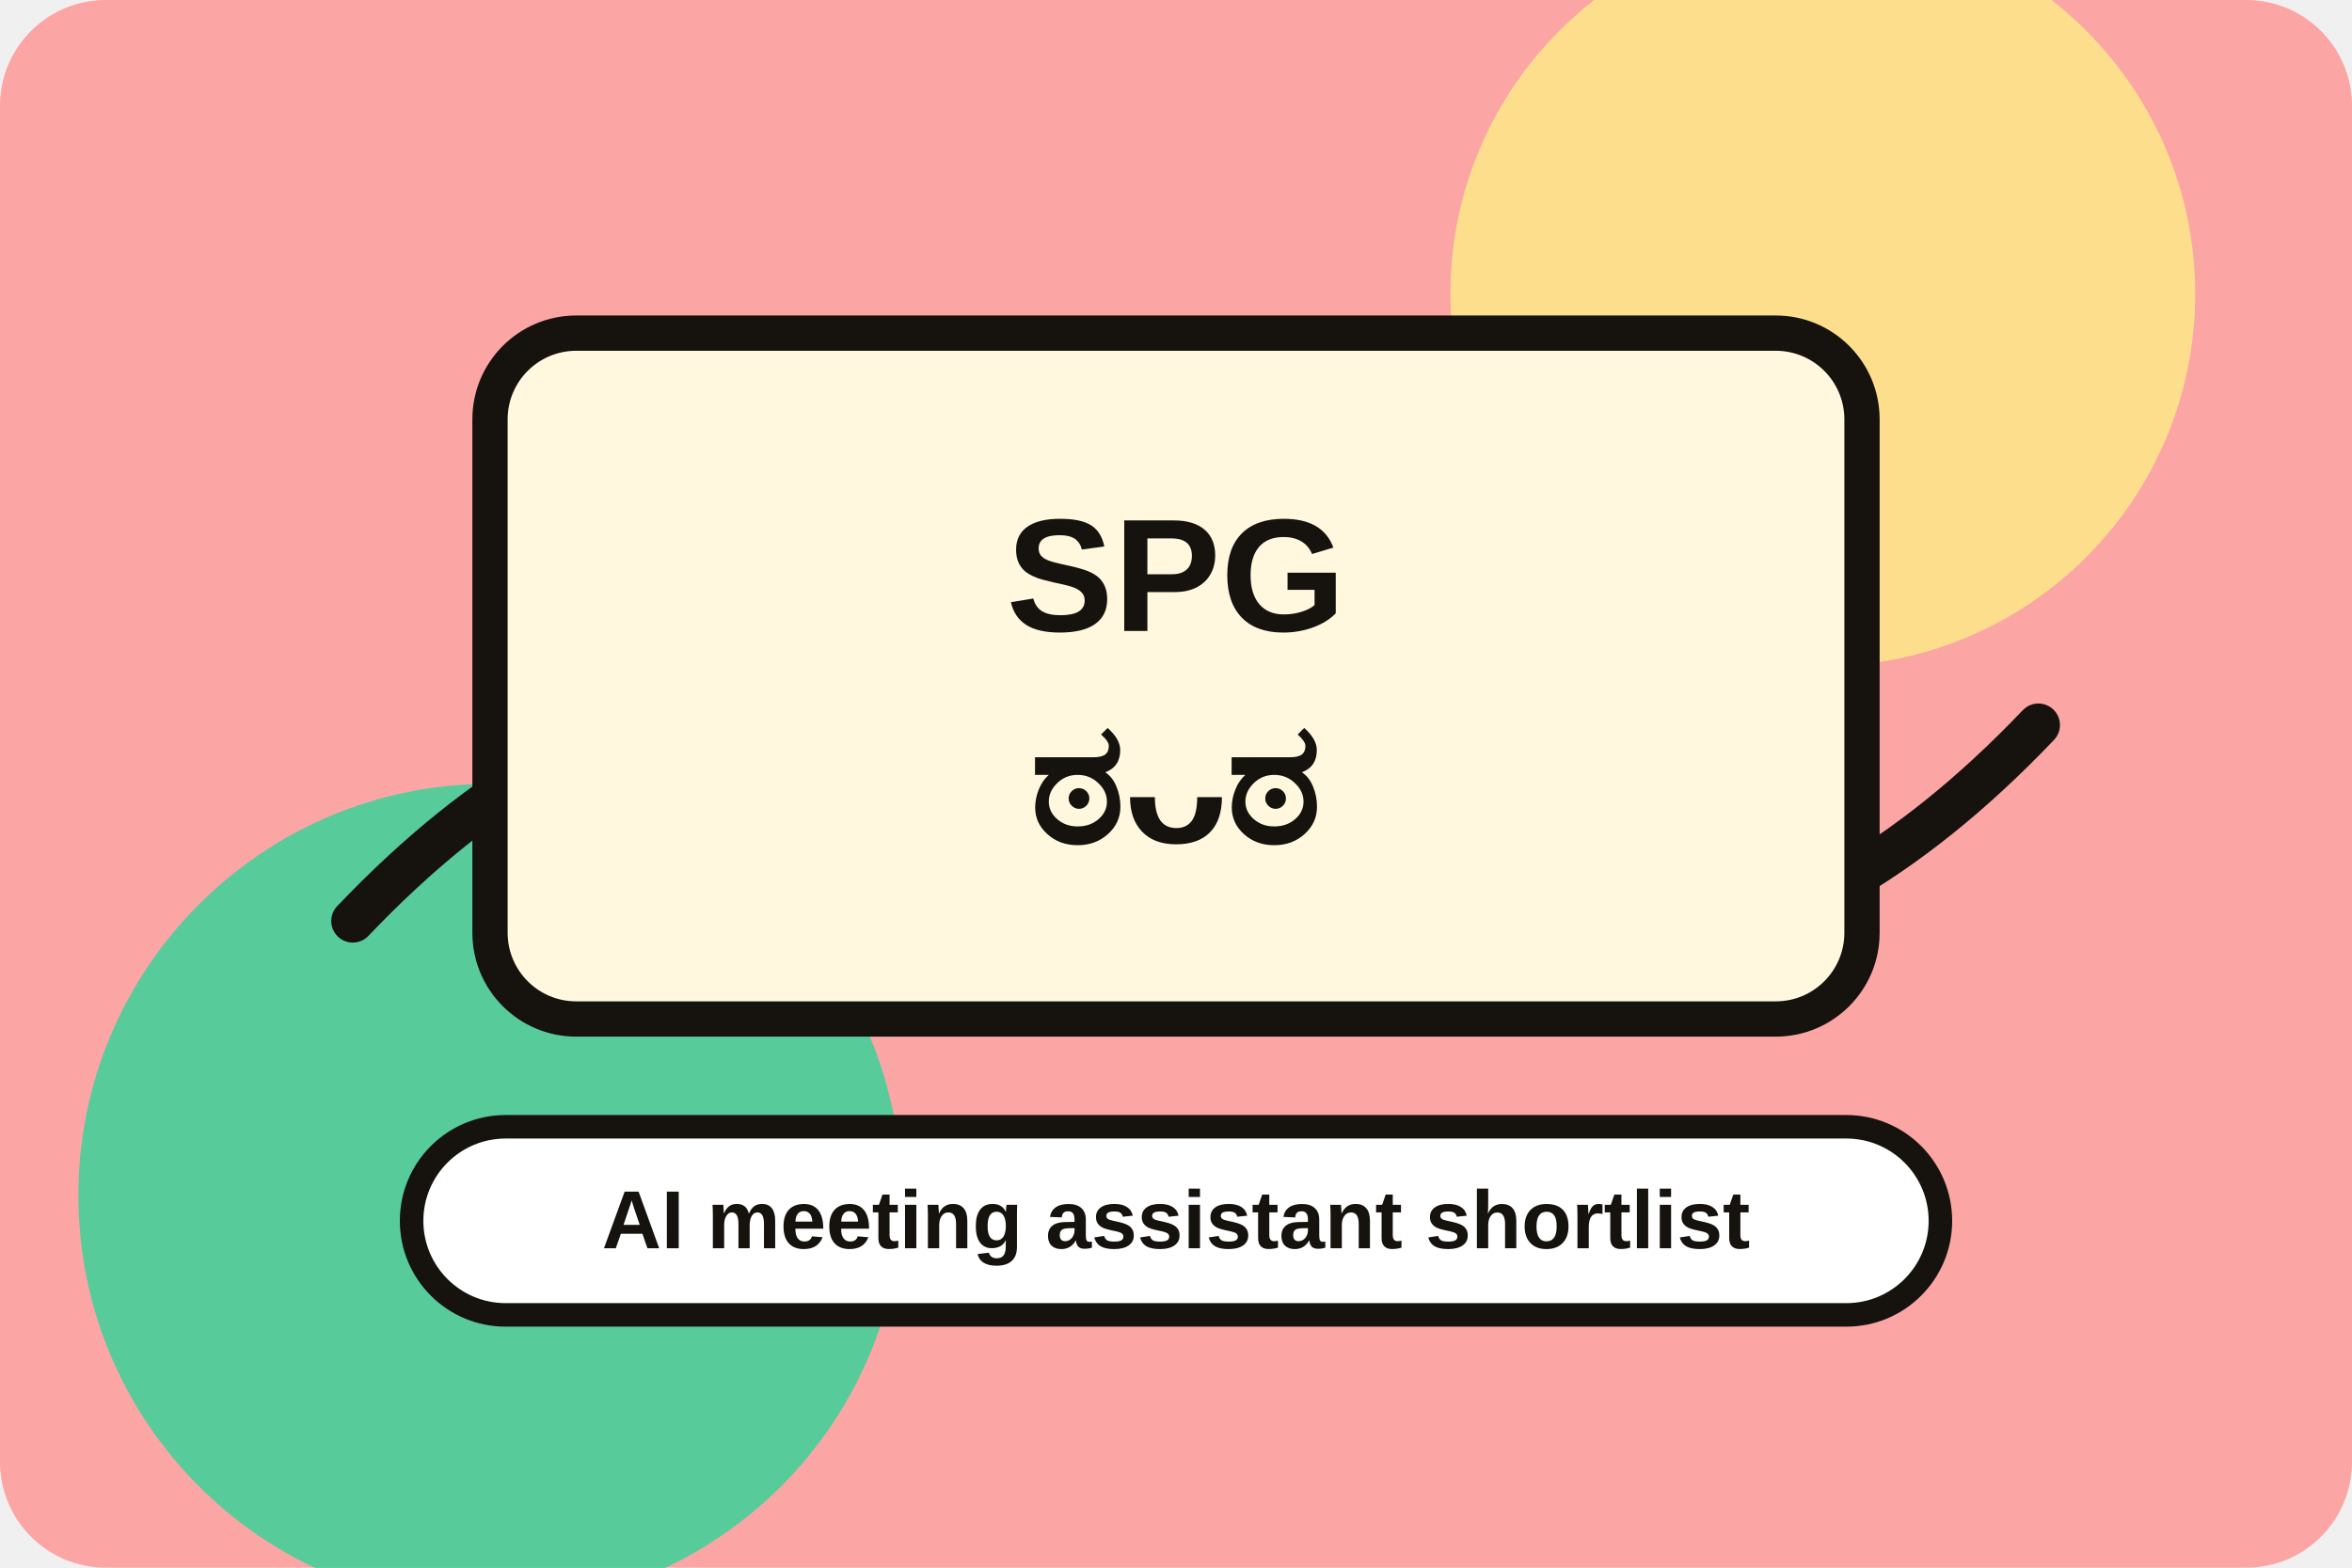
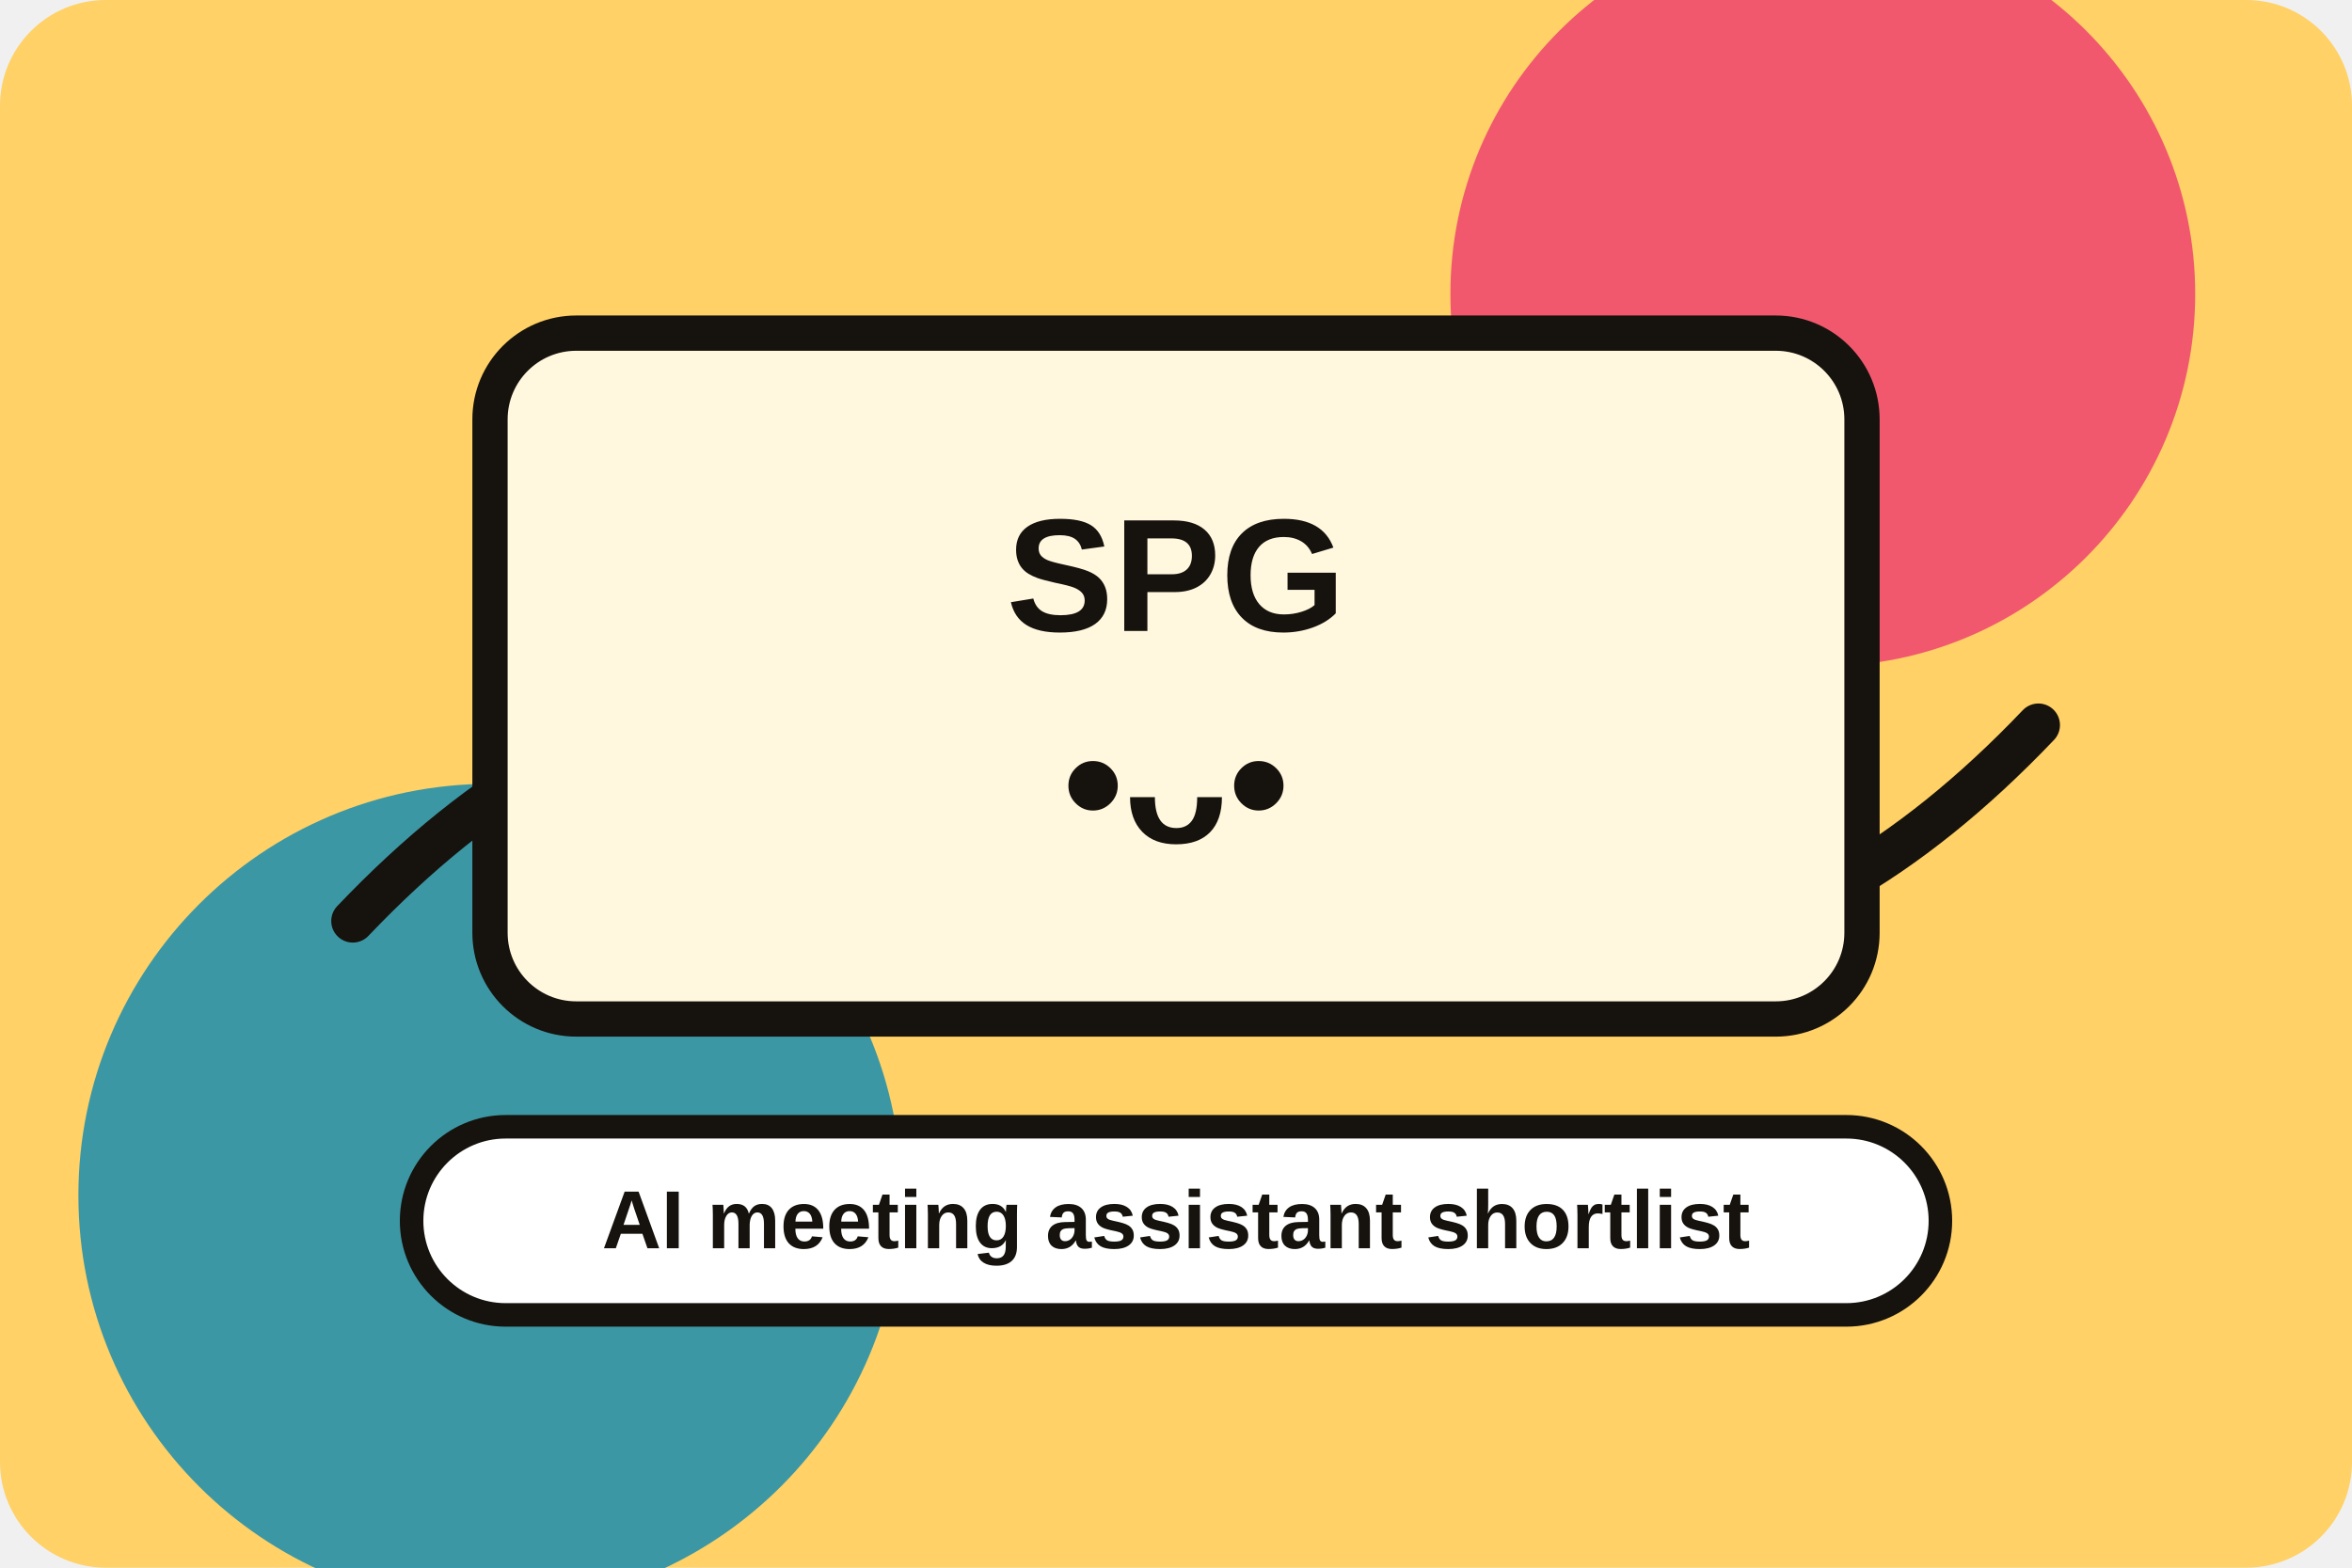
<svg xmlns="http://www.w3.org/2000/svg" viewBox="0 0 1200 800" role="img" aria-label="Original StuffPrettyGood cartoon image for AI meeting assistant shortlist">
-   <rect width="1200" height="800" rx="54" fill="#fca5a5" />
-   <circle cx="930" cy="150" r="190" fill="#fde68a" opacity=".88" />
-   <circle cx="250" cy="610" r="210" fill="#34d399" opacity=".82" />
+   <rect width="1200" height="800" rx="54" fill="#ffd166" />
+   <circle cx="930" cy="150" r="190" fill="#ef476f" opacity=".88" />
+   <circle cx="250" cy="610" r="210" fill="#118ab2" opacity=".82" />
  <path d="M180 470 Q380 260 610 420 T1040 370" fill="none" stroke="#16120d" stroke-width="22" stroke-linecap="round" />
  <rect x="250" y="170" width="700" height="350" rx="44" fill="#fff8df" stroke="#16120d" stroke-width="18" />
  <text x="600" y="322" text-anchor="middle" font-size="82" font-family="Arial, sans-serif" font-weight="900" fill="#16120d">SPG</text>
-   <text x="600" y="430" text-anchor="middle" font-size="88" font-family="Arial, sans-serif" font-weight="900" fill="#16120d">ಠᴗಠ</text>
+   <text x="600" y="430" text-anchor="middle" font-size="88" font-family="Arial, sans-serif" font-weight="900" fill="#16120d">•ᴗ•</text>
  <rect x="210" y="575" width="780" height="96" rx="48" fill="#ffffff" stroke="#16120d" stroke-width="12" />
  <text x="600" y="637" text-anchor="middle" font-size="42" font-family="Arial, sans-serif" font-weight="900" fill="#16120d">AI meeting assistant shortlist</text>
</svg>
